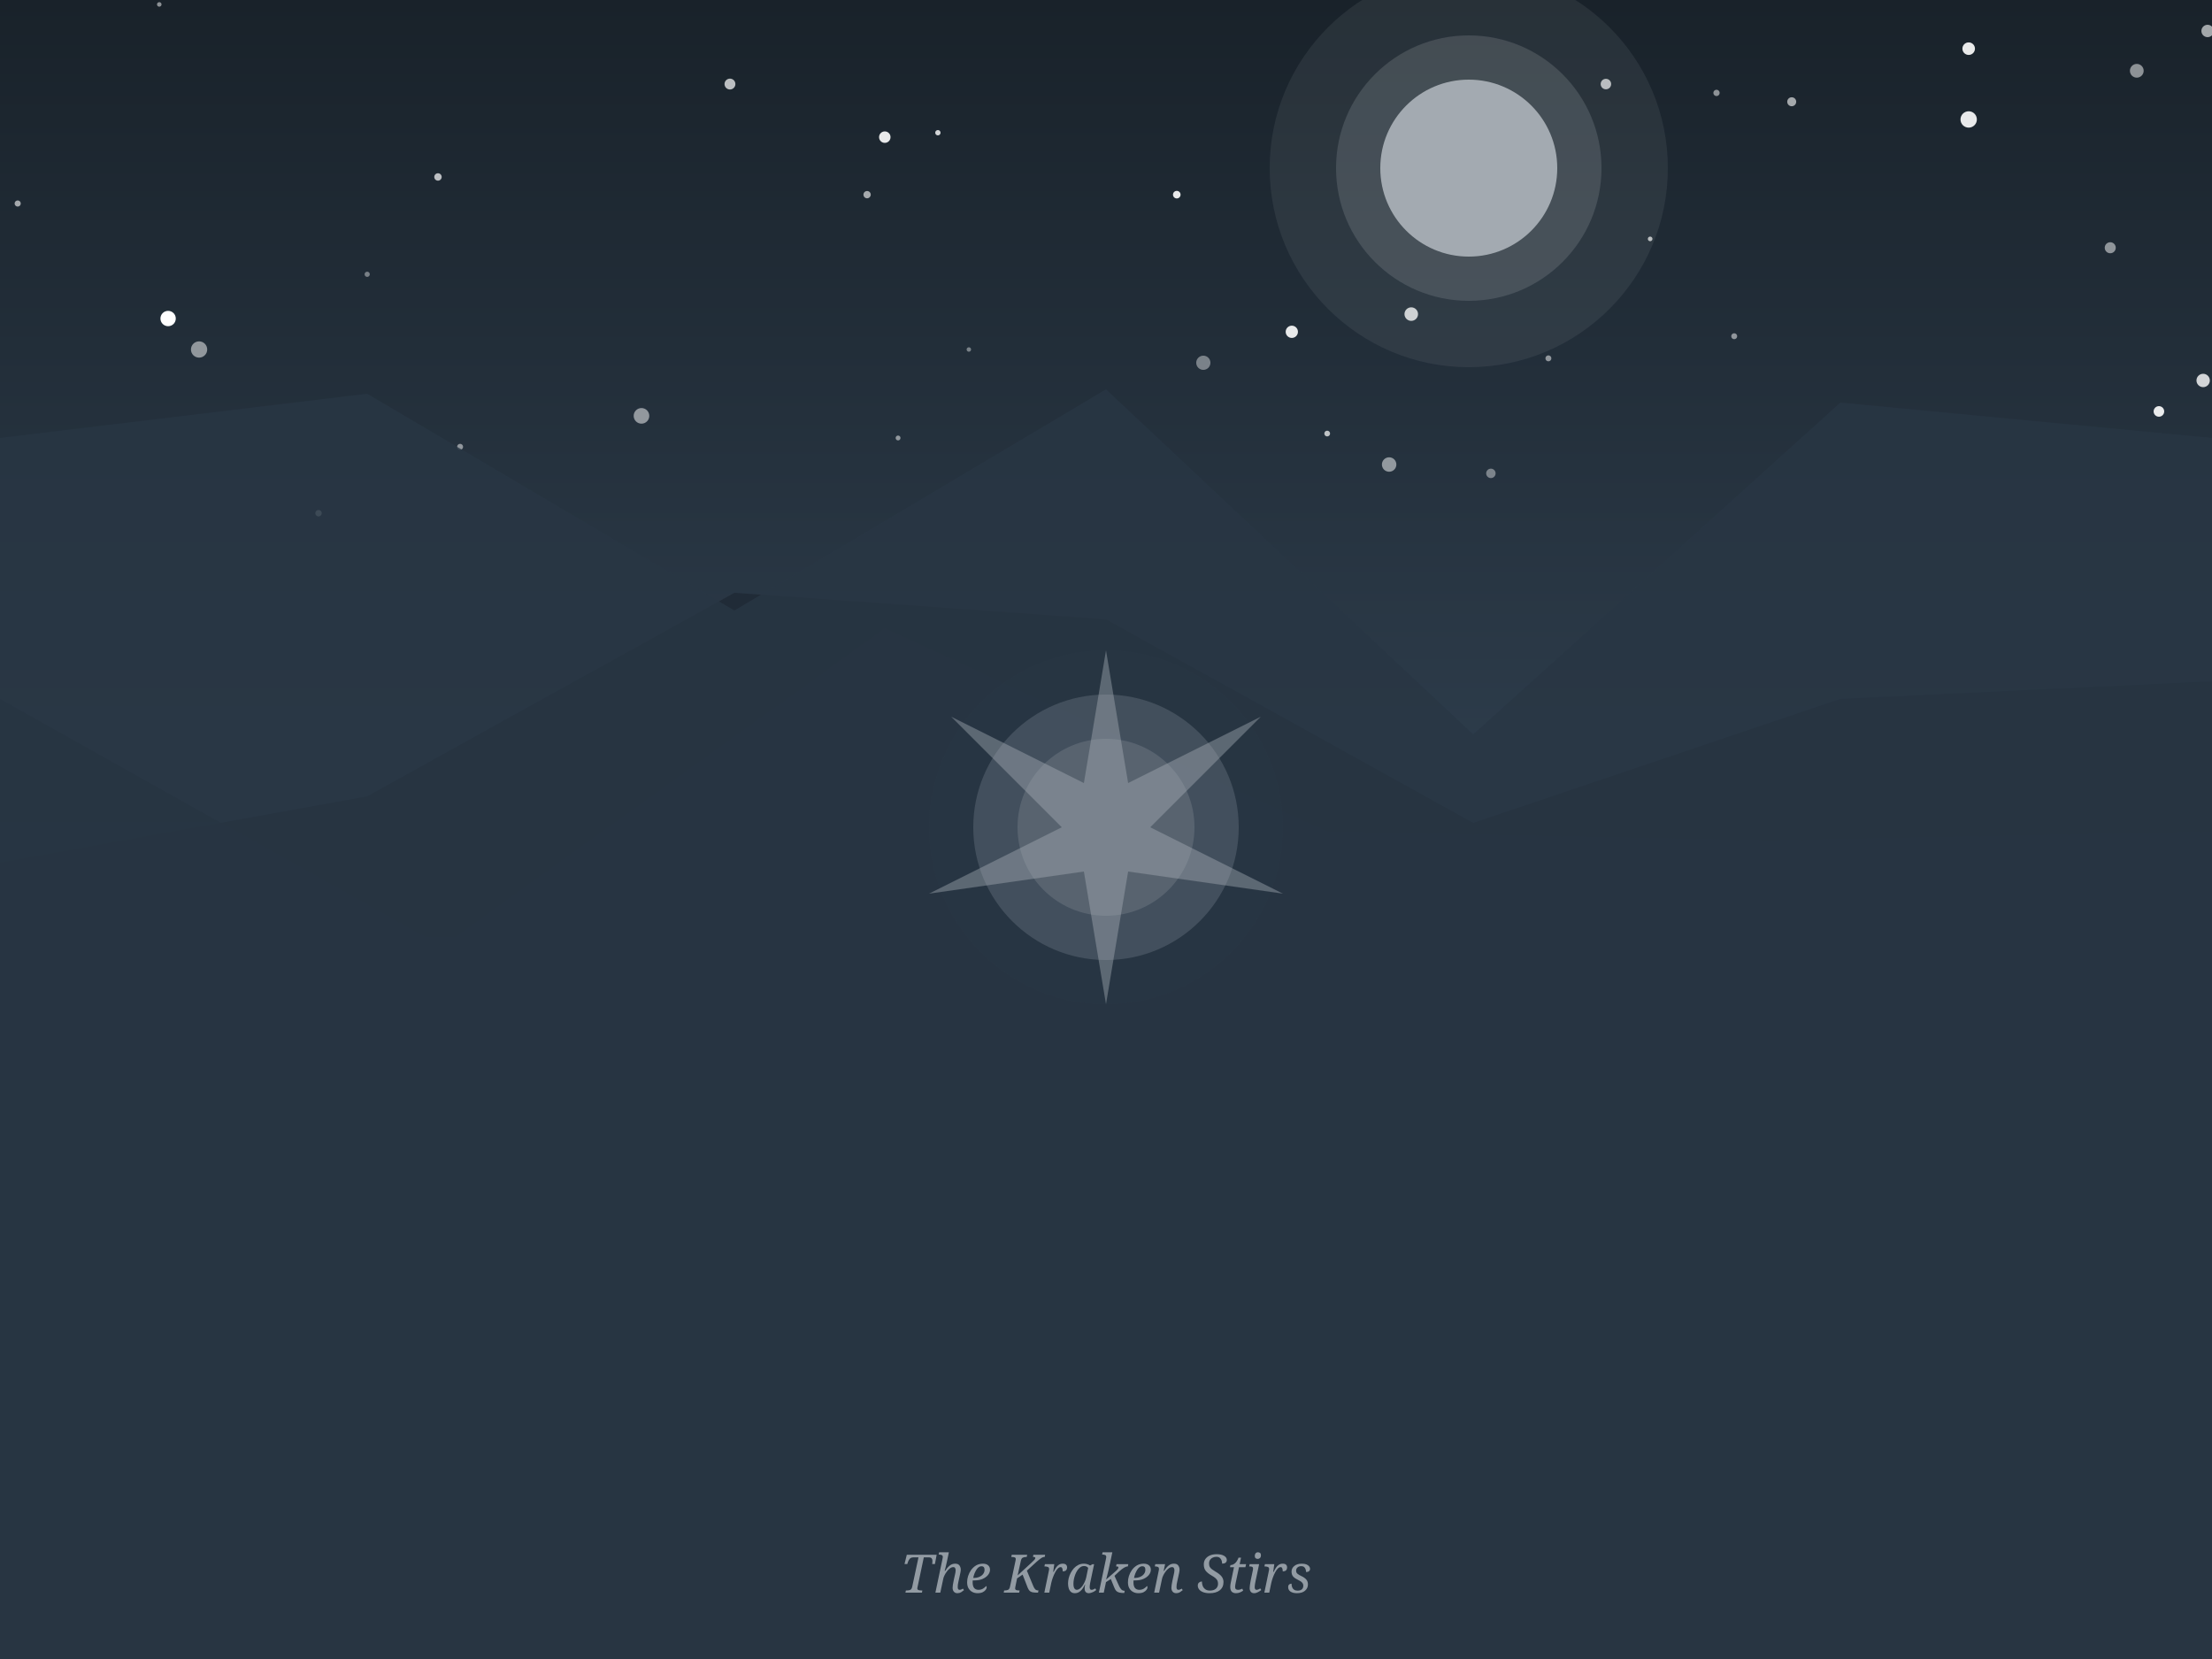
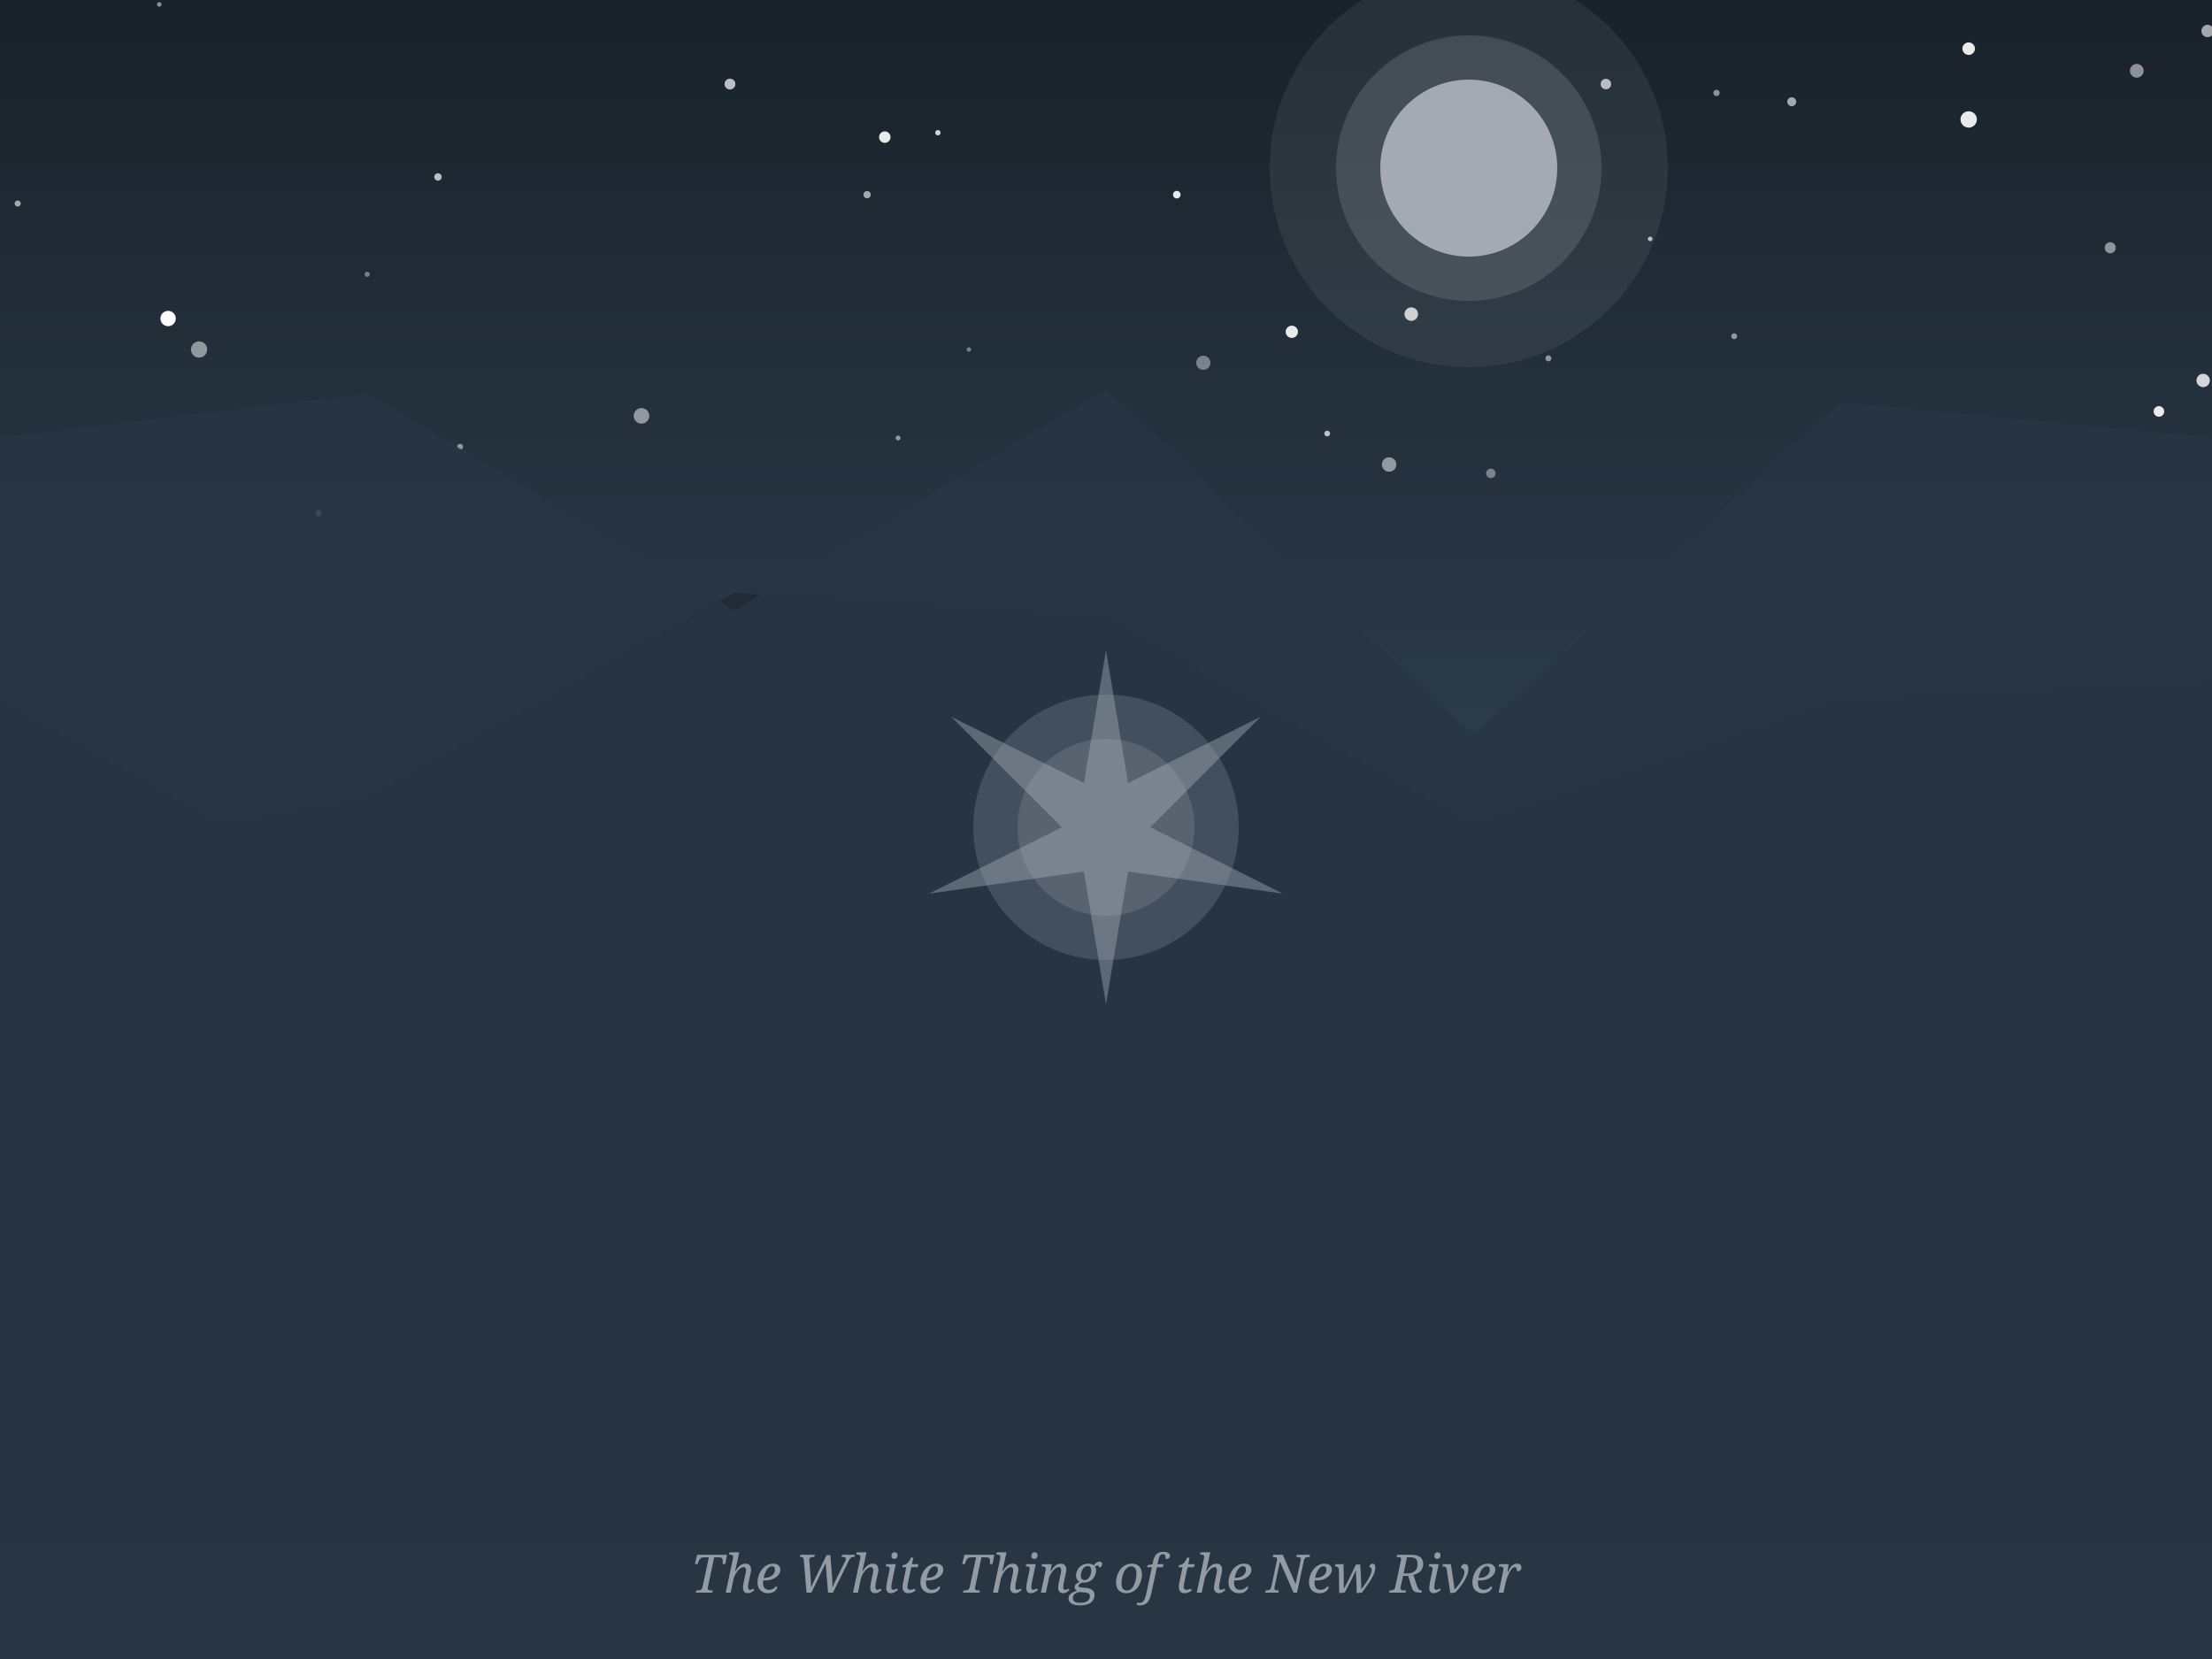
<svg xmlns="http://www.w3.org/2000/svg" viewBox="0 0 500 375" width="500" height="375">
  <defs>
    <linearGradient id="sky-lorna-kraken" x1="0" y1="0" x2="0" y2="1">
      <stop offset="0%" stop-color="#19222a" />
      <stop offset="60%" stop-color="#334455" />
      <stop offset="100%" stop-color="#848e99" />
    </linearGradient>
  </defs>
  <rect width="500" height="375" fill="url(#sky-lorna-kraken)" />
  <circle cx="38" cy="72" r="1.735" fill="white" opacity="1.0" />
  <circle cx="45" cy="79" r="1.838" fill="white" opacity="0.5" />
  <circle cx="300" cy="98" r="0.651" fill="white" opacity="0.7" />
  <circle cx="350" cy="81" r="0.673" fill="white" opacity="0.5" />
  <circle cx="405" cy="23" r="1.016" fill="white" opacity="0.6" />
  <circle cx="272" cy="82" r="1.607" fill="white" opacity="0.4" />
  <circle cx="499" cy="7" r="1.399" fill="white" opacity="0.6" />
  <circle cx="266" cy="44" r="0.858" fill="white" opacity="0.9" />
  <circle cx="165" cy="19" r="1.228" fill="white" opacity="0.7" />
  <circle cx="388" cy="21" r="0.715" fill="white" opacity="0.5" />
  <circle cx="373" cy="54" r="0.526" fill="white" opacity="0.7" />
  <circle cx="488" cy="93" r="1.197" fill="white" opacity="0.9" />
  <circle cx="145" cy="94" r="1.765" fill="white" opacity="0.5" />
  <circle cx="196" cy="44" r="0.826" fill="white" opacity="0.6" />
  <circle cx="314" cy="105" r="1.634" fill="white" opacity="0.5" />
  <circle cx="203" cy="99" r="0.551" fill="white" opacity="0.5" />
  <circle cx="36" cy="1" r="0.514" fill="white" opacity="0.5" />
  <circle cx="72" cy="116" r="0.729" fill="white" opacity="0.5" />
  <circle cx="292" cy="75" r="1.386" fill="white" opacity="0.9" />
  <circle cx="445" cy="27" r="1.85" fill="white" opacity="0.9" />
  <circle cx="363" cy="19" r="1.187" fill="white" opacity="0.7" />
  <circle cx="4" cy="46" r="0.695" fill="white" opacity="0.6" />
  <circle cx="212" cy="30" r="0.606" fill="white" opacity="0.8" />
  <circle cx="219" cy="79" r="0.503" fill="white" opacity="0.4" />
  <circle cx="104" cy="101" r="0.676" fill="white" opacity="0.5" />
  <circle cx="319" cy="71" r="1.532" fill="white" opacity="0.8" />
  <circle cx="392" cy="76" r="0.671" fill="white" opacity="0.5" />
  <circle cx="200" cy="31" r="1.298" fill="white" opacity="0.9" />
  <circle cx="477" cy="56" r="1.246" fill="white" opacity="0.5" />
  <circle cx="99" cy="40" r="0.838" fill="white" opacity="0.7" />
  <circle cx="483" cy="16" r="1.555" fill="white" opacity="0.5" />
  <circle cx="498" cy="86" r="1.511" fill="white" opacity="0.8" />
  <circle cx="337" cy="107" r="1.067" fill="white" opacity="0.4" />
  <circle cx="445" cy="11" r="1.419" fill="white" opacity="0.9" />
  <circle cx="83" cy="62" r="0.589" fill="white" opacity="0.4" />
  <circle cx="332" cy="38" r="20" fill="#adb4bb" opacity="0.9" />
  <circle cx="332" cy="38" r="30" fill="#adb4bb" opacity="0.2" />
  <circle cx="332" cy="38" r="45" fill="#adb4bb" opacity="0.1" />
  <polygon points="0,375 0,195 83,180 166,134 250,140 333,186 416,158 500,154 500,375" fill="#1e2833" opacity="0.8" />
  <polygon points="0,375 0,158 100,214 200,142 300,188 400,190 500,188 500,375" fill="#232f3b" opacity="0.8" />
  <polygon points="0,375 0,99 83,89 166,138 250,88 333,166 416,91 500,99 500,375" fill="#283644" opacity="0.8" />
  <g transform="translate(250,187)">
    <circle cx="0" cy="0" r="40" fill="#283644" opacity="0.5" />
    <circle cx="0" cy="0" r="30" fill="#848e99" opacity="0.3" />
    <circle cx="0" cy="0" r="20" fill="#adb4bb" opacity="0.2" />
    <path d="M0,-40 L5,-10 L35,-25 L10,0 L40,15 L5,10 L0,40 L-5,10 L-40,15 L-10,0 L-35,-25 L-5,-10 Z" fill="#adb4bb" opacity="0.4" />
  </g>
-   <text x="250" y="360" text-anchor="middle" fill="#adb4bb" font-family="Georgia, serif" font-size="12" font-style="italic" opacity="0.8">The Kraken Stirs</text>
+   <text x="250" y="360" text-anchor="middle" fill="#adb4bb" font-family="Georgia, serif" font-size="12" font-style="italic" opacity="0.8">The White Thing of the New River</text>
</svg>
